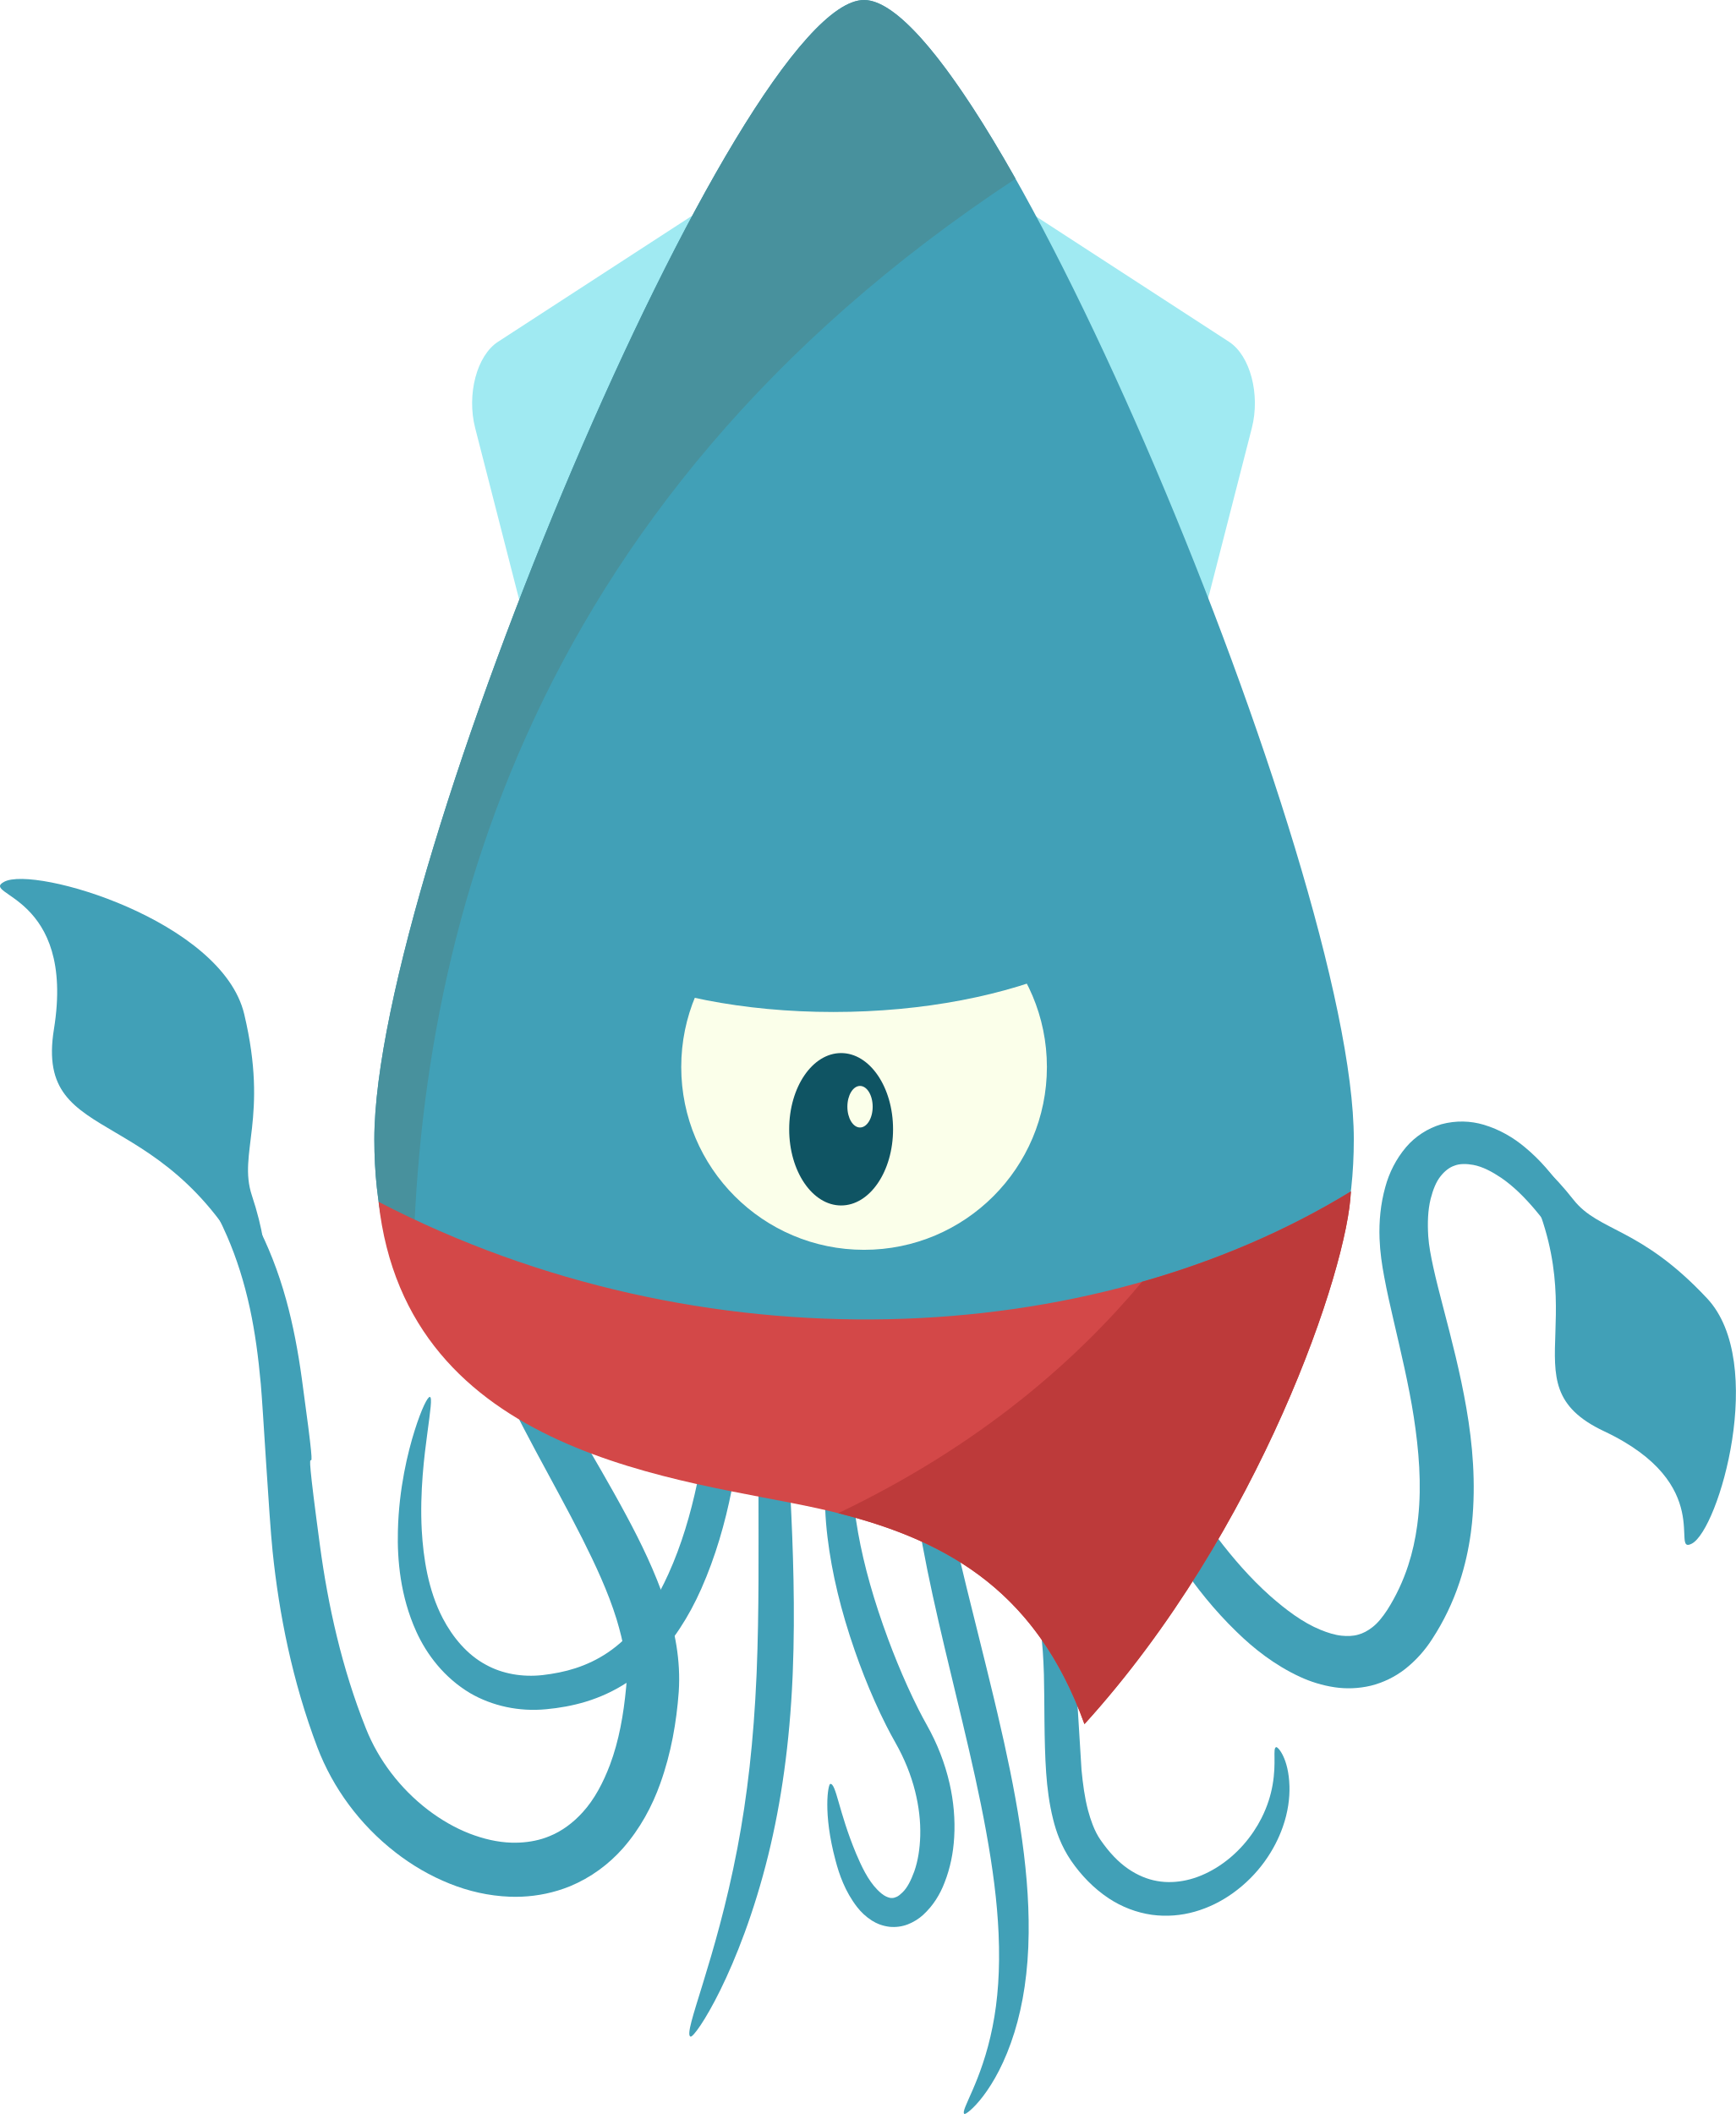
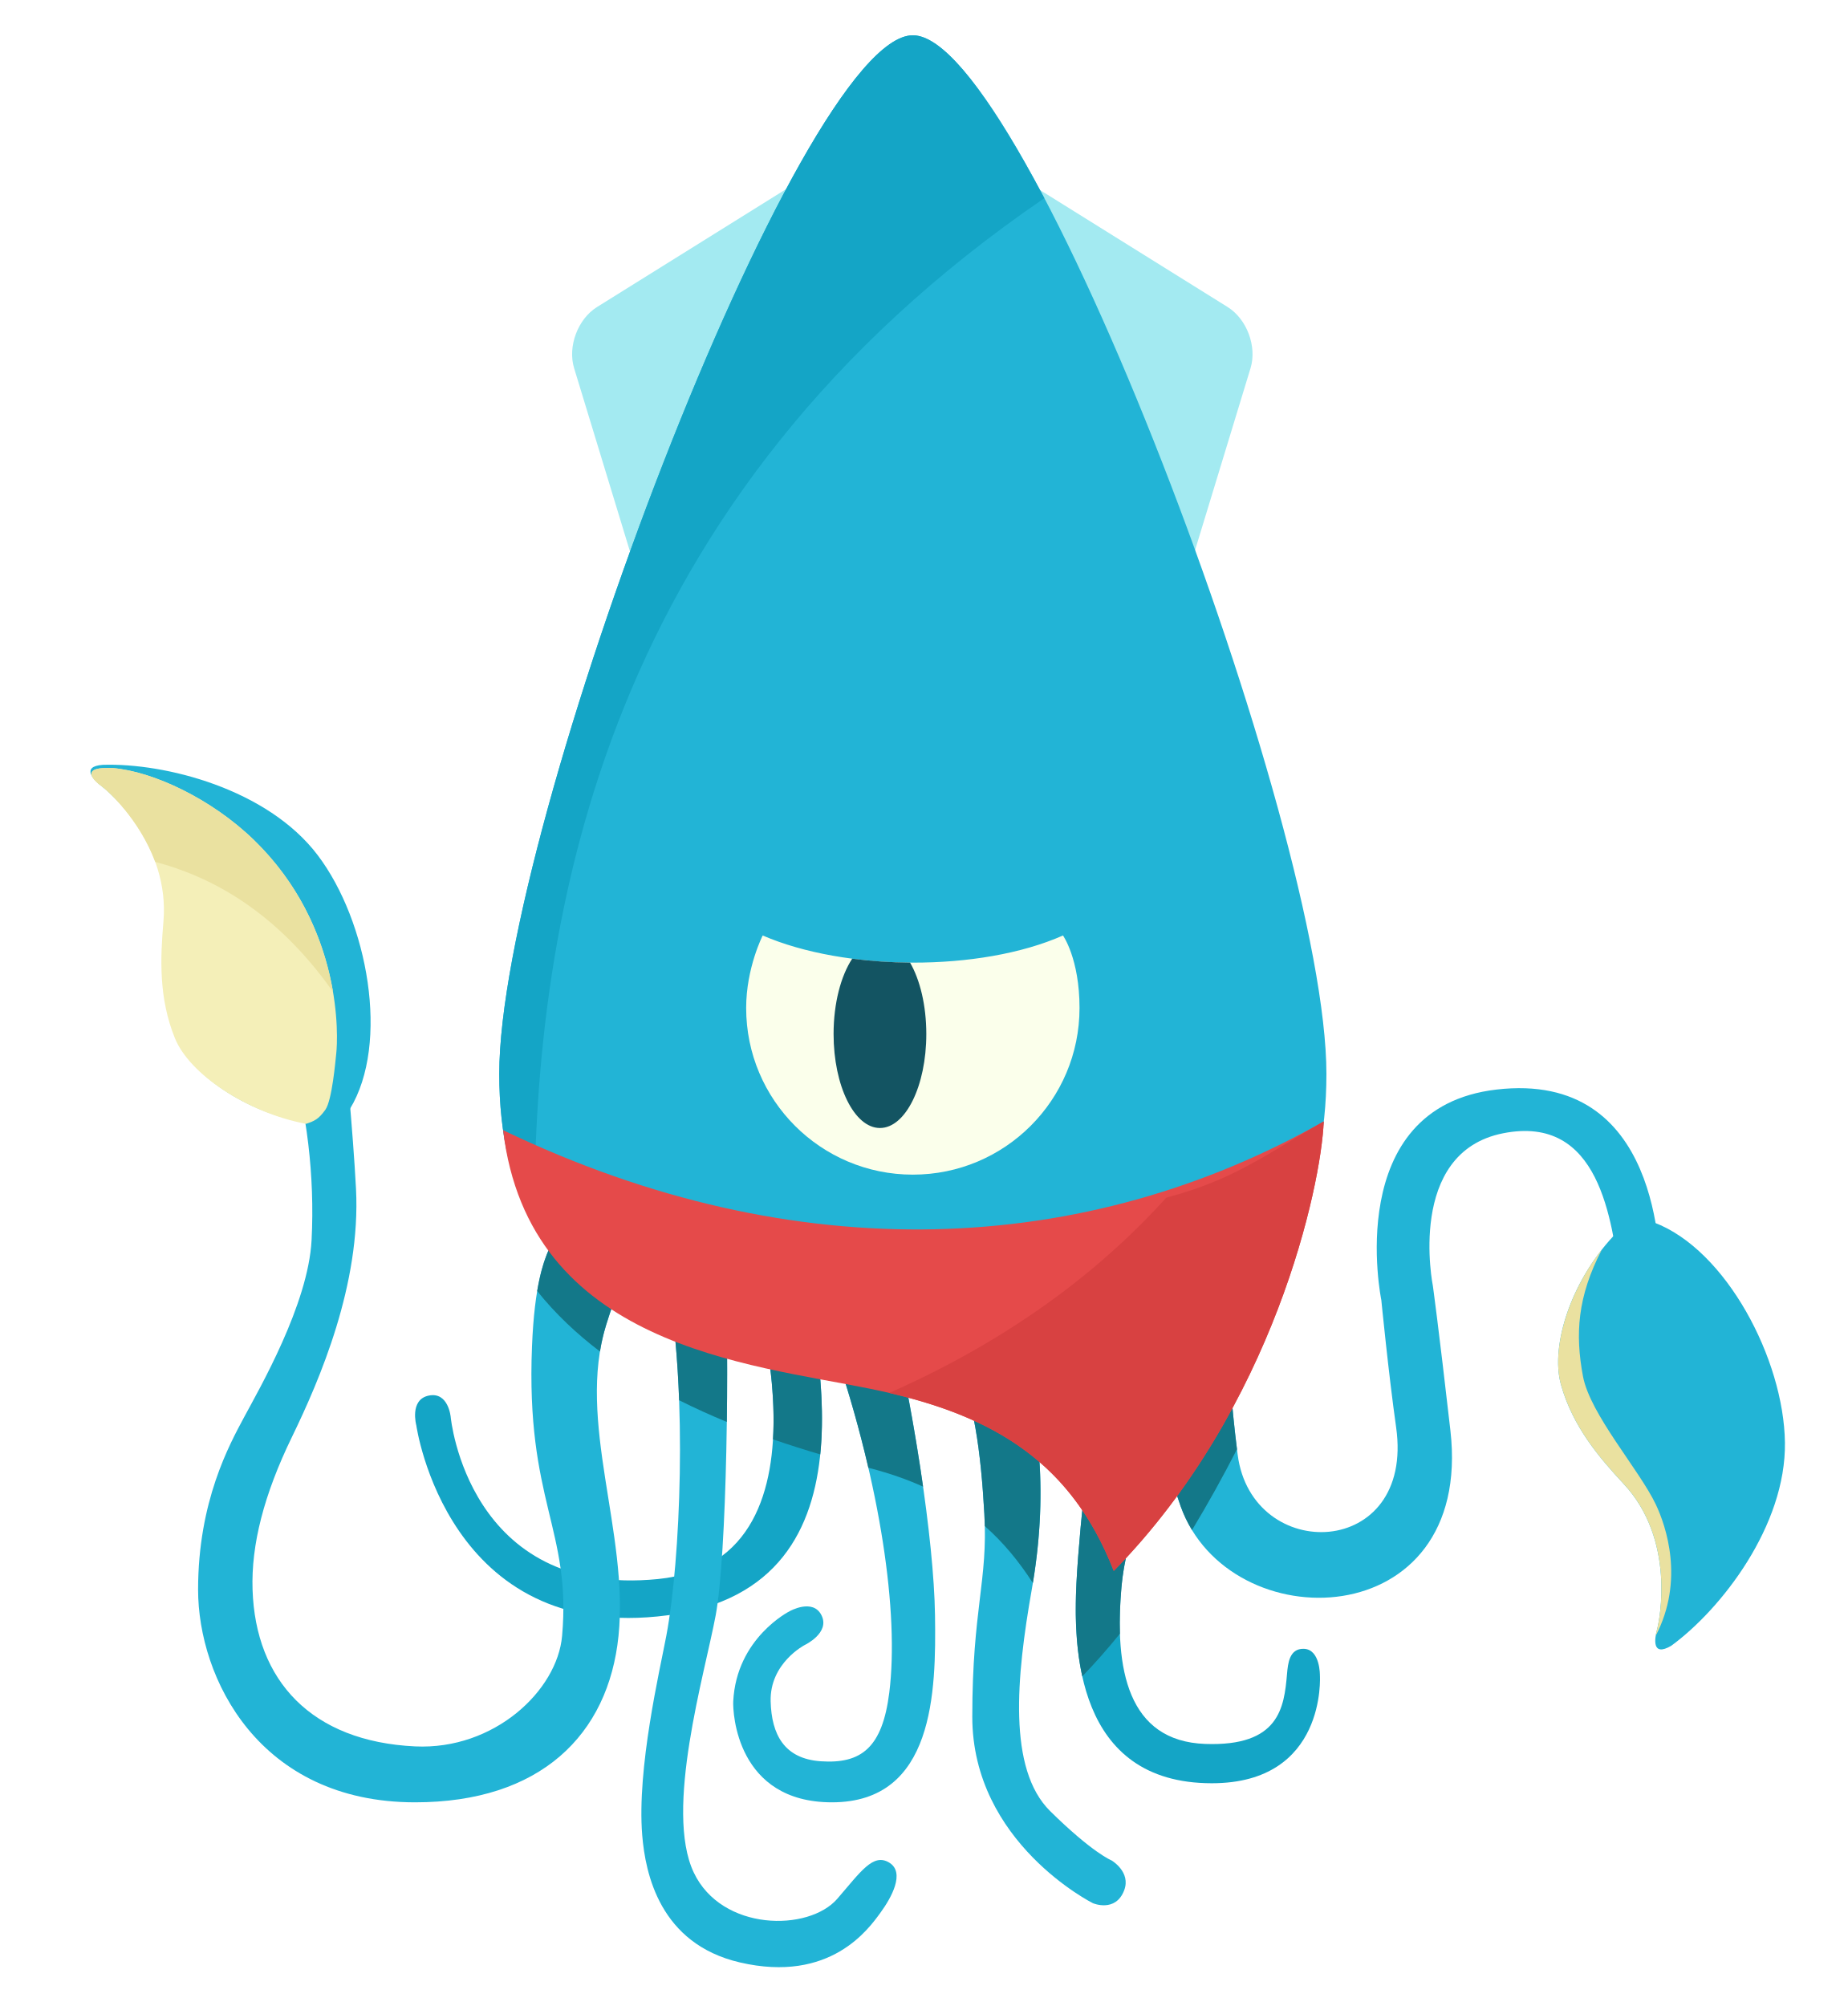
- <svg xmlns="http://www.w3.org/2000/svg" version="1.1" id="squid" x="0px" y="0px" width="271.527mm" height="330.661mm" viewBox="0 0 962.105 1171.635" enable-background="new 0 0 738.37 1059.259" xml:space="preserve">
-   <defs id="defs3579" />
-   <path style="fill:#41a0b7;fill-opacity:1;fill-rule:evenodd;stroke:none;stroke-width:1;stroke-linecap:butt;stroke-linejoin:miter;stroke-miterlimit:4;stroke-dasharray:none;stroke-opacity:1" d="m 402.847,591.426 c 1.917,-0.134 5.515,18.363 8.449,50.478 2.816,30.818 5.382,79.159 1.079,131.845 -2.592,32.618 -7.86,70.998 -23.696,106.791 -1.718,3.875 -3.6,7.738 -5.668,11.55 -3.829,7.058 -8.222,13.806 -13.287,20.086 -6.287,7.786 -13.66,14.657 -21.997,20.172 -7.257,4.769 -15.07,8.35 -23.069,10.78 -7.361,2.225 -14.745,3.51 -21.904,4.172 -15.024,1.465 -29.88,-1.759 -42.268,-8.95 -14.24,-8.524 -24.006,-21.324 -29.828,-34.221 -8.776,-19.439 -10.548,-39.584 -10.129,-55.712 0.556,-23.583 5.529,-43.642 9.269,-55.534 3.953,-12.567 7.356,-18.981 8.476,-18.663 1.312,0.373 0.264,7.462 -1.444,20.234 -1.571,11.756 -4.254,32.169 -3.072,53.776 0.857,14.958 3.481,33.075 11.684,48.751 5.352,10.211 13.396,20.123 23.955,25.714 8.973,4.966 20.166,6.945 31.384,5.675 6.163,-0.727 12.286,-1.89 18.087,-3.777 6.284,-2.031 12.379,-4.92 17.93,-8.672 6.425,-4.306 12.249,-9.874 17.403,-16.268 4.19,-5.19 7.887,-10.935 11.211,-17.089 1.795,-3.323 3.464,-6.732 5.027,-10.187 14.578,-32.145 20.038,-68.65 23.647,-100.388 5.604,-50.27 5.85,-99.77 6.088,-129.618 0.255,-32.017 0.489,-50.79 2.673,-50.943 z" id="path4467" />
-   <ellipse style="opacity:1;fill:#fbffea;fill-opacity:1;fill-rule:nonzero;stroke:none;stroke-width:1;stroke-linecap:butt;stroke-linejoin:miter;stroke-miterlimit:4;stroke-dasharray:none;stroke-opacity:1" id="path4521" cx="484.093" cy="595.346" rx="143.829" ry="132.859" />
-   <path style="fill:#41a0b7;fill-opacity:1;fill-rule:evenodd;stroke:none;stroke-width:1;stroke-linecap:butt;stroke-linejoin:miter;stroke-miterlimit:4;stroke-dasharray:none;stroke-opacity:1" d="m 360.31,581.632 c 0.531,1.356 -5.128,4.672 -15.527,10.828 -9.184,5.436 -26.725,15.705 -41.13,29.772 -5.507,5.359 -11.044,11.694 -15.503,18.929 -3.515,5.687 -6.499,12.087 -8.433,18.976 -1.724,6.078 -2.661,12.636 -2.763,19.494 -0.103,6.594 0.609,13.438 1.986,20.528 2.772,14.433 8.264,28.778 15.476,44.306 7.257,15.519 15.697,30.543 25.26,47.153 8.551,14.825 18.566,31.711 27.463,48.334 7.952,14.797 15.898,31.021 21.797,48.639 5.038,14.721 8.442,31.431 7.237,49.157 -1.223,16.5 -4.145,33.753 -10.214,50.665 -4.451,12.524 -11.118,25.016 -20.734,35.978 -7.857,8.884 -17.792,16.232 -29.292,21.016 -2.227,0.903 -4.486,1.7 -6.768,2.393 -8.768,2.659 -17.804,3.747 -26.662,3.409 -11.686,-0.457 -22.878,-3.072 -33.123,-7.173 -11.068,-4.406 -21.207,-10.389 -30.226,-17.418 -19.78,-15.351 -34.672,-35.71 -43.231,-58.113 -13.96,-36.85 -21.28,-74.157 -24.844,-108.736 0,0 0,-4e-5 0,-4e-5 -1.993,-19.285 -5.326,-79.36 -6.539,-92.759 -1.365,-15.011 -3.196,-28.673 -6,-41.698 -3.177,-14.778 -7.441,-28.043 -12.588,-39.949 -6.788,-15.747 -15.132,-29.157 -22.889,-39.894 -20.944,-29.009 -37.621,-41.255 -35.391,-44.024 0.755,-0.938 20.363,7.556 45.793,35.561 9.476,10.444 19.732,23.994 28.493,40.684 6.602,12.606 12.27,26.828 16.641,42.678 3.838,13.924 6.594,28.46 8.728,44.035 12.478,90.78 -2.636,-1.801 10.01,92.255 0,0 0,3e-5 0,3e-5 4.419,32.788 12.051,67.715 25.499,101.388 6.863,17.277 18.884,33.205 34.427,45.084 7.097,5.395 14.855,9.936 23.056,13.114 7.579,2.914 15.475,4.799 23.212,5.008 5.772,0.164 11.566,-0.504 16.933,-2.133 1.398,-0.424 2.763,-0.912 4.088,-1.466 6.866,-2.748 13.163,-7.478 18.341,-13.197 6.564,-7.163 11.395,-16.431 15.144,-26.277 5.056,-13.438 7.59,-28.122 8.972,-42.862 1.281,-12.092 -1.436,-25.15 -5.286,-37.929 -4.736,-15.287 -11.772,-30.29 -19.019,-44.732 -8.04,-15.953 -17.647,-33.245 -25.756,-48.415 -9.134,-17.059 -17.394,-33.187 -24.473,-50.065 -7.108,-16.834 -12.429,-33.442 -14.881,-50.471 -1.204,-8.45 -1.56,-16.831 -0.961,-25.036 0.631,-8.575 2.38,-16.773 5.093,-24.369 3.095,-8.609 7.373,-16.253 12.212,-22.823 6.14,-8.315 13.143,-15.056 19.917,-20.441 17.997,-14.25 36.873,-22.017 47.651,-25.706 11.736,-4.017 18.352,-4.847 18.803,-3.696 z" id="path4427" />
-   <path style="fill:#41a0b7;fill-opacity:1;fill-rule:evenodd;stroke:none;stroke-width:1;stroke-linecap:butt;stroke-linejoin:miter;stroke-miterlimit:4;stroke-dasharray:none;stroke-opacity:1" d="m 624.728,699.502 c 1.41,0.9 -0.948,6.102 -2.078,15.954 -0.538,4.704 -0.724,10.065 -0.26,16.716 0.771,11.185 3.27,23.244 8.389,38.563 0,0 10e-6,10e-6 10e-6,10e-6 4.412,13.077 10.398,26.863 18.476,41.832 7.023,12.986 15.453,26.451 25.548,39.77 8.461,11.135 18.092,22.306 29.089,32.115 8.712,7.66 18.053,14.804 28.064,18.867 3.97,1.62 7.884,2.842 11.578,3.223 3.243,0.336 6.409,0.234 9.102,-0.549 2.702,-0.688 5.434,-2.152 7.908,-4.084 2.997,-2.278 5.688,-5.638 8.264,-9.553 4.859,-7.604 8.803,-15.977 11.686,-24.829 2.302,-7.039 3.926,-14.442 4.964,-22.083 0.199,-1.464 0.376,-2.932 0.531,-4.403 1.994,-18.391 0.385,-37.419 -2.45,-55.864 -2.777,-17.828 -7.22,-36.293 -11.23,-53.641 -1.836,-7.903 -3.62,-15.721 -5.12,-23.808 -1.274,-6.726 -2.326,-13.776 -2.598,-21.256 -0.355,-9.532 0.556,-19.229 3.21,-28.693 2.121,-7.792 5.9,-15.414 11.529,-22.048 5.118,-5.956 11.863,-10.341 19.481,-12.632 8.291,-2.247 16.37,-1.851 23.393,0.224 9.141,2.701 16.71,7.321 22.751,12.348 8.804,7.234 15.611,15.501 20.92,23.29 15.327,22.492 22.872,45.451 26.322,58.953 3.711,14.527 4.016,22.769 2.434,23.255 -1.838,0.565 -5.498,-6.666 -12.061,-19.663 -5.872,-11.63 -16.533,-33.052 -31.825,-51.103 -5.366,-6.329 -11.619,-12.766 -18.764,-17.647 -4.944,-3.315 -10.245,-6.176 -15.465,-7.141 -3.792,-0.687 -7.669,-0.732 -10.573,0.491 -2.697,0.906 -5.341,3.04 -7.454,5.702 -2.58,3.149 -4.284,7.594 -5.591,12.663 -1.539,6.266 -1.777,13.233 -1.314,20.705 0.343,5.291 1.452,10.9 2.776,17.088 1.598,7.308 3.515,14.646 5.552,22.484 4.491,17.203 9.439,36.168 12.793,55.638 3.481,19.986 5.339,41.594 3.122,63.756 -0.182,1.776 -0.392,3.555 -0.633,5.336 -1.258,9.293 -3.319,18.473 -6.262,27.397 -3.724,11.252 -8.862,21.887 -15.228,31.611 -3.889,6.065 -8.905,11.814 -15.163,16.694 -5.491,4.229 -11.864,7.346 -18.778,9.082 -6.864,1.626 -13.664,1.816 -20.035,0.872 -7.026,-1.046 -13.458,-3.123 -19.201,-5.766 -14.096,-6.516 -25.67,-15.681 -35.185,-24.997 -12.284,-11.874 -22.485,-24.765 -31.022,-37.361 -10.236,-15.064 -18.44,-30.164 -24.955,-44.634 -7.495,-16.61 -12.668,-32.212 -15.949,-46.816 0,0 0,-2e-5 0,-2e-5 -3.844,-16.915 -4.73,-31.265 -3.488,-43.645 0.75,-7.462 2.331,-13.645 4.279,-18.634 4.235,-10.868 9.523,-14.418 10.523,-13.779 z" id="path4431" />
-   <path style="fill:#41a0b7;fill-opacity:1;fill-rule:evenodd;stroke:none;stroke-width:1;stroke-linecap:butt;stroke-linejoin:miter;stroke-miterlimit:4;stroke-dasharray:none;stroke-opacity:1" d="m 427.528,717.702 c 1.935,0.015 3.568,11.324 5.271,30.842 1.534,17.58 3.708,49.242 5.275,80.426 1.429,28.343 2.704,63.164 1.298,98.014 -0.036,0.903 -0.074,1.805 -0.114,2.705 -1.613,36.484 -6.248,69.138 -13.472,98.485 -15.905,64.472 -40.695,101.676 -43.11,100.574 -4.343,-1.982 14.042,-41.804 25.986,-104.328 5.509,-28.757 9.061,-59.939 10.617,-95.608 0.038,-0.878 0.075,-1.757 0.111,-2.638 1.345,-33.014 0.981,-69.365 0.995,-96.762 0.01,-34.203 0.536,-60.062 1.949,-80.77 1.341,-19.658 3.293,-30.955 5.195,-30.94 z" id="path4443" />
-   <path style="fill:#41a0b7;fill-opacity:1;fill-rule:evenodd;stroke:none;stroke-width:1;stroke-linecap:butt;stroke-linejoin:miter;stroke-miterlimit:4;stroke-dasharray:none;stroke-opacity:1" d="m 498.59,765.299 c 0.232,0.84 -1.57,1.998 -4.634,4.135 -2.877,2.006 -7.568,5.376 -11.277,10.374 -3.481,4.571 -6.242,10.483 -8.097,18.217 0,0 0,10e-6 0,10e-6 -1.663,7.032 -2.243,14.73 -2.043,23.756 0.216,8.7 1.27,17.781 3.054,27.755 1e-5,0 1e-5,2e-5 1e-5,2e-5 3.323,18.539 8.805,37.723 16.565,58.719 3.24,8.741 6.834,17.59 10.84,26.436 1.923,4.24 3.926,8.472 6.039,12.642 1.507,2.974 3.053,5.885 4.653,8.729 5.804,10.309 10.028,21.208 12.57,32.294 2.303,10.03 3.168,20.13 2.579,29.963 -0.496,8.664 -2.213,17.132 -5.334,25.046 -2.461,6.521 -6.315,12.813 -11.878,17.919 -2.373,2.158 -5.243,3.979 -8.532,5.266 -3.182,1.217 -6.607,1.67 -10.038,1.343 -3.769,-0.443 -7.073,-1.701 -9.799,-3.438 -3.457,-2.206 -6.141,-4.84 -8.204,-7.492 -6.714,-8.644 -9.992,-18.255 -11.955,-25.776 -7.124,-26.398 -4.115,-42.353 -2.955,-42.5 3.291,-0.416 4.571,15.205 14.34,38.646 2.823,6.625 6.452,14.618 11.778,20.005 1.579,1.59 3.185,2.98 4.799,3.731 1.196,0.549 2.363,0.921 3.281,0.856 0.8,0.014 1.733,-0.24 2.607,-0.654 1.002,-0.439 2.051,-1.303 3.167,-2.385 2.848,-2.703 4.819,-6.874 6.641,-11.791 2.068,-5.944 3.054,-12.557 3.271,-19.628 0.218,-7.975 -0.748,-16.25 -2.816,-24.574 -2.285,-9.177 -5.967,-18.286 -10.914,-27.004 -1.773,-3.125 -3.469,-6.297 -5.1,-9.512 -2.288,-4.51 -4.412,-9.032 -6.405,-13.519 -4.175,-9.389 -7.833,-18.762 -11.04,-28.007 -7.671,-22.049 -12.696,-42.836 -15.11,-62.791 0,0 0,-10e-6 0,-10e-6 -1.307,-10.771 -1.732,-20.89 -1.173,-30.561 0.554,-10.006 2.254,-19.015 5.182,-27.099 0,0 0,-10e-6 0,-10e-6 3.233,-9.017 8.069,-15.953 13.364,-20.803 12.808,-11.529 22.518,-8.491 22.571,-8.3 z" id="path4447" />
-   <path style="fill:#41a0b7;fill-opacity:1;fill-rule:evenodd;stroke:none;stroke-width:1;stroke-linecap:butt;stroke-linejoin:miter;stroke-miterlimit:4;stroke-dasharray:none;stroke-opacity:1" d="m 514.977,710.661 c 2.559,0.611 -1.35,21.606 0.914,56.224 1.145,17.403 3.59,36.032 7.917,58.854 0,0 0,2e-5 0,2e-5 7.451,39.284 15.474,67.304 26.915,114.987 0.722,3.007 1.432,6.001 2.131,8.988 5.05,21.534 9.317,41.767 12.444,61.975 3.305,21.299 5.019,40.846 4.82,59.617 -0.209,21.368 -3.089,39.538 -7.88,55.038 -10.299,33.258 -26.695,46.02 -27.741,45.259 -2.519,-1.833 9.462,-17.324 15.622,-48.357 2.947,-14.792 4.209,-31.482 3.328,-51.67 -0.789,-17.753 -3.193,-36.097 -6.941,-56.725 -3.574,-19.621 -8.004,-39.089 -13.101,-60.545 -0.704,-2.956 -1.414,-5.921 -2.131,-8.908 -10.726,-44.631 -19.241,-79.07 -24.52,-116.857 0,0 0,-10e-6 0,-10e-6 -3.279,-23.457 -4.446,-43.474 -3.865,-61.451 1.169,-36.686 9.987,-56.93 12.09,-56.427 z" id="path4451" />
-   <path style="fill:#41a0b7;fill-opacity:1;fill-rule:evenodd;stroke:none;stroke-width:1;stroke-linecap:butt;stroke-linejoin:miter;stroke-miterlimit:4;stroke-dasharray:none;stroke-opacity:1" d="m 541.493,851.441 c 0.093,-0.439 10.207,-3.877 25.297,6.166 5.914,4.008 11.813,10.048 16.401,18.303 3.955,7.107 6.855,15.145 8.902,24.125 1.977,8.567 3.187,17.421 4.02,26.953 0,0 0,1e-5 0,1e-5 -0.168,-1.898 3.335,54.31 3.294,53.878 0.735,7.651 1.723,15.332 3.627,22.527 0.756,2.773 1.603,5.483 2.603,8.039 1.22,3.119 2.65,5.964 4.397,8.438 4.518,6.496 9.591,12.07 15.387,15.991 4.942,3.384 10.402,5.7 15.855,6.644 5.389,0.986 11.022,0.698 16.298,-0.467 5.77,-1.271 11.256,-3.696 16.158,-6.66 12.093,-7.346 20.436,-17.896 25.401,-27.678 3.351,-6.62 5.2,-12.876 6.163,-18.367 2.259,-12.8 -0.045,-20.349 1.973,-21.022 0.978,-0.326 6.956,6.182 7.39,21.631 0.179,6.512 -0.76,14.319 -3.738,22.723 -4.381,12.406 -13.187,26.306 -27.878,36.74 -5.993,4.269 -13.042,7.889 -20.982,10.134 -7.336,2.069 -15.415,2.82 -23.683,1.693 -8.391,-1.198 -16.559,-4.296 -23.848,-9.097 -8.347,-5.544 -15.322,-12.777 -20.918,-20.919 -2.694,-3.955 -4.853,-8.12 -6.571,-12.381 -1.409,-3.495 -2.502,-7.008 -3.349,-10.458 -2.237,-8.877 -3.296,-17.65 -3.877,-25.887 -1.247,-17.288 -0.842,-40.84 -1.246,-54.453 0,0 0,-10e-6 0,-10e-6 -0.283,-9.174 -0.777,-17.263 -1.908,-25.069 -1.208,-8.164 -2.84,-15.048 -5.393,-21.204 -2.902,-7.01 -6.638,-12.387 -10.707,-16.386 -10.382,-10.42 -19.68,-11.039 -19.07,-13.935 z" id="path4459" />
-   <path style="opacity:1;fill:#41a0b7;fill-opacity:1;fill-rule:nonzero;stroke:none;stroke-width:1000;stroke-linecap:butt;stroke-linejoin:miter;stroke-miterlimit:4;stroke-dasharray:none;stroke-opacity:1" d="m 135.36,562.082 c 13.708,57.795 -3.621,76.815 4.244,100.473 12.479,37.535 6.402,55.855 4.748,52.27 C 119.425,660.784 88.03,641.851 64.257,627.841 40.484,613.831 24.333,604.744 29.893,570.394 41.999,495.603 -11.581,496.198 2.322,488.705 19.131,479.646 123.091,510.354 135.36,562.082 Z" id="path4485" />
-   <g id="wings_1_" transform="matrix(0.9218482,0,0,1.467159,142.0774,-89.97801)">
+ <svg xmlns="http://www.w3.org/2000/svg" version="1.1" id="squid" x="0px" y="0px" width="1123.404px" height="1219.571px" viewBox="0 0 1123.404 1219.571" enable-background="new 0 0 1123.404 1219.571" xml:space="preserve">
+   <g id="tentacles">
+     <path fill="#14A5C6" d="M485.093,751.076c8.667,57.334,54.667,213.261-79.333,230.964S253.093,866.557,253.093,866.557   s-4.3-15.654,7.551-18.092c12.032-2.475,13.36,13.088,13.36,13.088s10.362,110.03,126.059,98.443s53.554-194.903,53.554-194.903   L485.093,751.076z" />
+     <path fill="#22B4D6" d="M540.617,795.076c14.333,59.332,27.142,140.595,27.809,186.964s-0.389,113.702-62.667,113.702   c-58,0-60.331-54.703-60-61.333c1.93-38.654,34.258-54.839,34.258-54.839s14.159-8.063,19.409,2.47   c5.333,10.702-10.154,18.035-10.154,18.035s-21.408,10.995-20.765,34.333c0.551,20,8.155,34.833,30.444,36.377   c24.751,1.715,37.476-8.377,41.667-41.709c6.119-48.664-5.667-126.667-32.584-206.667   C529.092,780.409,540.617,795.076,540.617,795.076z" />
+     <path fill="#22B4D6" d="M617.169,805.74c14.591,53.336,20.591,100.999,10.065,160.706c-9.351,53.045-14.695,109.074,11.191,134.627   c25.75,25.418,37.333,30,37.333,30s11.94,6.975,7.667,18.168c-5.25,13.75-19,7.832-19,7.832s-73.333-36.665-73.333-113.332   c0-65.541,9.59-82.708,7.333-123.333c-2-36-6.373-73.063-18.651-92.637C604.163,806.865,617.169,805.74,617.169,805.74z" />
+     <path fill="#22B4D6" d="M440.426,755.075c3.459,71.532,1.333,191.264-5.333,226.965s-31.333,118.367-13.333,156.368   c17.001,35.893,69.875,36.05,87.242,16c14.282-16.488,21.807-28,31.616-22s1.333,21.333-5.524,30.666s-30.188,42.842-85.333,30   c-48.667-11.333-57.425-54.049-59.333-77.333c-3.333-40.667,10.737-100.476,14.667-121.333   c8.667-46.001,12.667-145.999,1.333-211.333C426.426,745.075,440.426,755.075,440.426,755.075z" />
+     <path fill="#14A5C6" d="M710.373,873.742c-6.97,19.165-25.434,54.896-28.613,91.332c-4.334,49.666,3.768,93.477,50.959,95.173   c44.935,1.615,47.957-22.006,49.707-42.506c0.565-6.626,1.5-15.5,10.12-15.33c10.181,0.201,9.88,16.33,9.88,16.33   s4.189,65.407-65.707,65.408c-82.791,0.001-84.293-82.264-82.293-121.908s10.812-109.077,10.812-109.077L710.373,873.742z" />
+     <path fill="#22B4D6" d="M411.672,726.767c-9.023,22.265-24.632,18.487-43.246,78.973c-18,58.491,14,126.001,7.594,188.788   c-6.16,60.376-47.687,101.214-123.687,101.214c-94.907,0-131.907-75.591-131.907-129.296s19-88.08,28-104.893s39-68.523,41-107.668   s-3-78.748-13-112.446c28.399-13.748,33-7.125,33-7.125s5.191,53.459,7,88.427c3,58-22,116.002-39,151.001   s-24.773,65.422-23.887,92.704c1.8,55.415,35.887,92.295,98.794,95.295c48.049,2.291,86.455-33.852,89.391-67.213   c5.702-64.787-22.155-81.781-18.298-176.102c3-73.353,21.561-64.818,26-91.686S411.672,726.767,411.672,726.767z" />
+     <path fill="#22B4D6" d="M1009.76,779.742c-0.667-16,0-129.001-100.001-117.334c-94.178,10.987-70,128-70,128s4.416,44.964,9,77.334   c11.385,80.398-87.666,83.333-96.333,16.667c-7.743-59.562-6-102.001-6-102.001l-58,14.667c0,0,14.531,77.307,29.333,118.678   c29.334,81.989,178.254,78.747,164-46.011c-7.321-64.08-10.666-88-10.666-88s-16.361-81.061,42.667-92.75   c58.894-11.663,66,52.75,71.333,90.083C998.426,795.075,1009.76,779.742,1009.76,779.742z" />
+   </g>
+   <g id="left">
+     <path fill="#22B4D6" d="M212.68,674.281c24.412-39.967,10.988-114.073-19.532-154.359c-30.52-40.285-92.78-56.156-130.624-54.935   c-13.661,0.941-5.493,9.461-0.61,13.123c4.883,3.662,42.422,36.013,38.455,82.098c-1.914,22.226-2.972,46.615,7.02,71.11   c9.461,23.196,45.475,47.306,84.54,52.188C203.191,660.936,212.68,674.281,212.68,674.281z" />
+     <path fill="#F4EFB8" d="M68.522,466.946c-2.053-0.028-4.065-0.022-5.999,0.041c-12.098,0.754-5.493,7.461-0.61,11.123   c4.883,3.662,41.422,36.013,37.455,82.098c-1.914,22.226-2.972,46.615,7.02,71.11c8.697,21.322,42.747,44.84,79.648,51.938   c4.904-1.611,7.631-2.747,11.76-8.568s6.145-29.915,6.629-34.279c1-9,4.5-76.667-50-129.667   C128.607,485.633,93.052,469.002,68.522,466.946z" />
+     <path fill="#EAE1A0" d="M202.444,602.974c-4.458-26.253-16.6-61.68-48.019-92.233c-25.818-25.107-61.374-41.738-85.903-43.794   c-2.053-0.028-4.067-0.056-5.999,0.041c-11.348,0.566-6.859,6.754-0.61,11.123c3.551,2.482,22.61,19.716,32.461,45.873   C127.2,532.714,167.081,552.856,202.444,602.974z" />
+   </g>
+   <g id="right">
+     <path fill="#22B4D6" d="M1005.566,743.235c43.834,16.49,78.841,83.173,79.563,133.709c0.723,50.535-38.599,101.35-69.186,123.669   c-11.712,6.817-10.149-4.08-8.554-9.971c1.598-5.893,11.289-54.489-20.19-88.381c-15.181-16.345-31.02-34.923-38.213-60.38   c-6.811-24.108,6.749-65.271,34.543-93.153C1006.295,759.592,1005.566,743.235,1005.566,743.235z" />
+     <path fill="#EAE1A0" d="M1006.561,994.489c17.64-33.712,6.248-66.812,0.084-79.812c-9.995-21.079-39.939-54.743-44.29-77.908   c-4.808-25.605-3.421-48.455,11.475-77.072c-21.15,26.895-30.805,61.077-24.842,82.186c7.193,25.457,23.032,44.035,38.213,60.38   c31.479,33.892,21.788,82.488,20.19,88.381C1007.08,991.791,1006.771,993.128,1006.561,994.489z" />
+   </g>
+   <g id="wings">
    <g id="right_1_">
-       <path d="m 248.566,301.502 c -5.196,12.73 0.969,27.397 13.7,32.593 l 226.221,92.329 c 12.73,5.196 27.397,-0.969 32.594,-13.7 l 77.416,-189.685 c 5.195,-12.73 -0.97,-27.397 -13.7,-32.593 L 358.575,98.12 c -12.73,-5.196 -27.397,0.969 -32.593,13.7 l -77.416,189.682 z" id="path3522" style="fill:#a0eaf2" />
+       <path fill="#A3EAF1" d="M409.127,301.917c-5.723,12.503-1.195,29.194,10.06,37.092l231.584,162.503    c11.256,7.897,23.745,3.598,27.754-9.555l81.731-268.149c4.009-13.153-2.257-29.867-13.925-37.142L546.245,61.901    c-11.667-7.275-25.896-2.999-31.618,9.504L409.127,301.917z" />
    </g>
    <g id="left_1_">
-       <path d="m 481.498,301.503 c 5.195,12.73 -0.97,27.397 -13.7,32.593 l -226.221,92.329 c -12.73,5.196 -27.397,-0.969 -32.593,-13.7 L 131.568,223.04 c -5.196,-12.73 0.969,-27.397 13.7,-32.593 L 371.489,98.12 c 12.73,-5.196 27.397,0.969 32.593,13.7 l 77.416,189.683 z" id="path3525" style="fill:#a0eaf2" />
+       <path fill="#A3EAF1" d="M700.143,301.917c5.723,12.503,1.195,29.194-10.061,37.092L458.498,501.512    c-11.255,7.897-23.744,3.598-27.753-9.555l-81.731-268.149c-4.009-13.153,2.257-29.867,13.925-37.142L563.024,61.901    c11.668-7.275,25.896-2.999,31.618,9.504L700.143,301.917z" />
    </g>
  </g>
-   <g id="fingers" display="none" style="display:none" transform="translate(113.5495,-21.45506)">
-     <g display="inline" id="g3528" style="display:inline">
-       <path d="m 203.823,609.804 c 0,-11.462 0,-11.462 0,-11.462 2,-12.086 1.309,-23.673 -1.361,-25.748 -2.669,-2.075 -24.168,21.094 -47.8,51.488 L 42.957,767.762 c -23.632,30.395 -19.337,73.63 9.537,96.08 28.874,22.45 71.836,15.951 95.468,-14.443 l 56.932,-73.22 c 23.632,-30.394 25.85,-81.73 4.976,-114.081 -0.001,0 -6.047,-9.31 -6.047,-52.294 z" id="path3530" style="fill:#111a2c" />
-     </g>
-     <g display="inline" id="g3532" style="display:inline">
-       <path d="m 243.674,709.733 c -16.315,-23.879 -37.996,-13.038 -48.178,24.091 l -46.373,169.088 c -10.183,37.129 10.345,75.422 45.618,85.095 35.272,9.674 72.463,-12.789 82.646,-49.918 L 305.86,834.27 C 316.042,797.14 259.989,733.612 243.674,709.733 Z" id="path3534" style="fill:#111a2c" />
-     </g>
-     <g display="inline" id="g3536" style="display:inline">
-       <path d="m 366.347,772.741 c -24.094,0 -24.094,0 -24.094,0 -23.887,-9 -43.43,16.344 -43.43,54.844 l 0,140.156 c 0,38.5 29.925,70 66.5,70 36.575,0 66.5,-31.5 66.5,-70 l 0,-139.24 c 0,-38.5 -18.98,-63.761 -42.178,-55.761 0,10e-4 0,10e-4 -23.298,10e-4 z" id="path3538" style="fill:#111a2c" />
-     </g>
-     <g display="inline" id="g3540" style="display:inline">
-       <path d="m 536.542,731.188 c -9.212,-37.382 -30.104,-47.799 -46.43,-23.148 -16.326,24.651 -74.246,89.306 -65.035,126.688 l 25.45,103.281 c 9.212,37.382 45.804,60.807 81.316,52.057 35.513,-8.751 57.032,-46.496 47.82,-83.878 l -43.121,-175 z" id="path3542" style="fill:#111a2c" />
-     </g>
-     <g display="inline" id="g3544" style="display:inline">
-       <path d="m 581.353,647.493 c -29.016,-25.305 -52.53,-43.521 -52.53,-40.479 0,0 0,0 0,2.79 0,48.12 -12.463,64.887 -12.463,64.887 -22.949,30.912 -17.994,76.908 11.021,102.213 L 598.2,838.67 c 29.016,25.305 72.423,23.456 96.463,-4.109 24.04,-27.564 19.976,-70.821 -9.04,-96.126 l -104.27,-90.942 z" id="path3546" style="fill:#111a2c" />
-     </g>
+   <path id="shadow_1_" display="none" fill="#61D0D6" d="M377.096,315.945l35.762,117.33l95.847-21.688l61.464-321.154  c0,0-7.95-10.729-34.659-11.375l-115.793,72.203C402.523,198.434,388.204,259.296,377.096,315.945z" />
+   <path id="body_1_" fill="#22B4D6" d="M554.95,21.455c-68.81,0-251.429,481.522-251.429,631.428S422.12,831.312,554.95,831.312  c134.517,0,251.429-28.522,251.429-178.429S623.76,21.455,554.95,21.455z" />
+   <path id="highlight" fill="#14A5C6" d="M554.95,21.455c-68.81,0-251.429,481.522-251.429,631.428  c0,37.477,7.595,68.18,21.331,93.153c-1.005-193.066,44.055-443.833,310.042-625.54C602.759,60.241,574.618,21.455,554.95,21.455z" />
+   <circle id="little_circle_1_" display="none" fill="none" cx="554.95" cy="612.804" r="101.333" />
+   <circle id="big_circle" display="none" fill="none" cx="555.95" cy="609.804" r="162.445" />
+   <g id="shadow">
+     <path fill="#137889" d="M453.617,765.093c0,0,19.45,57.385,16.324,109.97c9.956,3.439,19.607,6.476,28.72,9.166   c4.76-47.082-8.025-99.442-12.977-129.432c-2.352-0.268-4.703-0.547-7.055-0.843L453.617,765.093z" />
+     <path fill="#137889" d="M364.736,821.657c0.874-5.371,2.078-10.681,3.689-15.917c14.03-45.59,26.352-54.672,35.434-65.913   c-17.971-4.562-35.858-9.958-53.577-16.228c-0.375,0.956-0.667,1.996-0.857,3.142c-3.603,21.805-16.506,20.295-22.845,58.16   C337.665,798.777,350.644,810.951,364.736,821.657z" />
+     <path fill="#137889" d="M440.426,755.075c0,0-14-10-34,28c3.519,20.284,5.559,43.91,6.44,68.224   c9.626,4.842,19.351,9.217,28.994,13.183C442.375,826.134,441.925,786.079,440.426,755.075z" />
+     <path fill="#137889" d="M688.426,797.075c0,0,7.03,37.396,16.291,74.088l-39.479-17.999c0,0-8.812,69.433-10.812,109.077   c-0.762,15.09-1.01,36.354,3.533,56.906c7.848-8.102,15.48-16.785,22.886-25.925c-0.3-8.98,0.069-18.452,0.915-28.148   c2.794-32.016,17.386-63.482,25.614-83.648c3.315,12.465,6.843,24.426,10.385,34.327c1.85,5.168,4.175,9.997,6.903,14.479   c9.755-16.097,18.888-32.624,27.342-49.133c-7.256-57.816-5.578-98.691-5.578-98.691L688.426,797.075z" />
+     <path fill="#137889" d="M540.617,795.076c0,0-11.524-14.667-32.584,27.333c7.983,23.727,14.624,47.27,19.873,69.931   c0.506,0.134,1.022,0.271,1.521,0.401c11.609,3.05,22.12,6.737,31.743,11.073C555.972,867.255,548.529,827.828,540.617,795.076z" />
+     <path fill="#137889" d="M627.915,962.414c9.559-57.83,3.515-104.546-10.746-156.674c0,0-13.006,1.125-37.395,22.031   c12.278,19.573,16.651,56.637,18.651,92.637c0.142,2.557,0.237,5.02,0.29,7.408C609.797,937.598,619.342,949.075,627.915,962.414z" />
  </g>
-   <path id="body_1_" d="m 478.896,-6.1035164e-5 c -68.81,0 -271.429,481.522 -271.429,631.428 0,149.906 121.522,191.429 271.429,191.429 149.905,0 271.429,-41.522 271.429,-191.429 0,-149.907 -202.619,-631.428 -271.429,-631.428 z m 0,692.682 c -55.964,0 -101.333,-45.368 -101.333,-101.333 0,-55.964 45.369,-101.333 101.333,-101.333 55.965,0 101.333,45.369 101.333,101.333 0,55.965 -45.368,101.333 -101.333,101.333 z" style="fill:#41a0b7;fill-opacity:1" />
-   <path id="highlight" d="m 478.896,-6.1035164e-5 c -68.81,0 -271.429,481.522 -271.429,631.428 0,37.477 7.595,68.18 21.331,93.153 -1.005,-193.066 57.573,-443.372 334.042,-625.54 -33.674,-59.69 -64.276,-99.041 -83.944,-99.041 z" style="fill:#48919d;fill-opacity:1" />
-   <circle id="little_circle_2_" display="none" cx="478.896" cy="591.349" r="101.333" style="display:none;fill:none" />
-   <circle id="big_circle" display="none" cx="479.896" cy="588.349" r="162.445" style="display:none;fill:none" />
-   <path id="shadow_1_" display="none" d="m 214.372,677.286 c 15.571,131.32 166.294,174.896 239,194 68.506,18 99.574,57.604 127,128 97.442,-99.312 162.47,-289.062 164,-328 -144.197,81.838 -351.053,91.884 -530,6 z" style="display:none" />
-   <path id="bandana_2_" d="m 209.8,666.079 c 15.571,141.862 169.47,153.575 243.124,169.826 68.954,15.215 120.689,43.608 148.115,119.655 97.442,-107.285 146.12,-253.172 147.65,-295.237 -144.196,88.408 -359.942,98.535 -538.889,5.756 z" style="fill:#d34848;fill-opacity:1" />
-   <path id="shading" d="m 632.995,710.379 c -36.596,43.771 -90.099,90.88 -168.432,128.27 63.141,15.87 110.617,45.206 136.476,116.911 97.442,-107.285 146.12,-253.172 147.65,-295.237 -34.886,21.388 -73.968,38.18 -115.694,50.056 z" style="fill:#bd3a3a;fill-opacity:1" />
-   <ellipse style="opacity:1;fill:#0f5463;fill-opacity:1;fill-rule:nonzero;stroke:none;stroke-width:1000;stroke-linecap:square;stroke-linejoin:miter;stroke-miterlimit:4;stroke-dasharray:none;stroke-opacity:1" id="path4391" cx="466.174" cy="625.871" rx="28.787" ry="42.232" />
-   <ellipse style="opacity:1;fill:#41a0b7;fill-opacity:1;fill-rule:nonzero;stroke:none;stroke-width:1000;stroke-linecap:square;stroke-linejoin:miter;stroke-miterlimit:4;stroke-dasharray:none;stroke-opacity:1" id="path4425" cx="493.287" cy="478.832" rx="181.639" ry="82.981" transform="matrix(1,-1.3071103e-4,-0.05590145,0.9984363,0,0)" />
-   <path id="path4566" d="m 946.16,719.631 c -37.193,-39.795 -59.96,-36.767 -74.099,-54.721 -22.432,-28.486 -39.245,-33.405 -37.325,-30.343 28.941,46.151 28.157,79.051 27.317,103.796 -0.84,24.745 -1.738,41.335 26.974,54.867 62.516,29.464 36.24,68.716 48.62,62.299 14.967,-7.759 41.801,-100.279 8.512,-135.896 z" style="opacity:1;fill:#41a0b7;fill-opacity:1;fill-rule:nonzero;stroke:none;stroke-width:1000;stroke-linecap:butt;stroke-linejoin:miter;stroke-miterlimit:4;stroke-dasharray:none;stroke-opacity:1" />
-   <ellipse style="opacity:1;fill:#fbffea;fill-opacity:1;fill-rule:nonzero;stroke:none;stroke-width:1;stroke-linecap:butt;stroke-linejoin:miter;stroke-miterlimit:4;stroke-dasharray:none;stroke-opacity:1" id="path4883" cx="476.652" cy="613.371" rx="7.01" ry="11.516" />
+   <path id="shadow_2_" display="none" d="M290.426,698.741c15.571,131.32,166.294,174.896,239,194c68.506,18,99.574,57.604,127,128  c97.442-99.312,162.47-289.062,164-328C676.229,774.579,469.373,784.625,290.426,698.741z" />
+   <path id="bandana_2_" fill="#E54A4A" d="M305.854,687.106c15.571,131.32,149.47,142.162,223.124,157.206  c68.954,14.084,120.689,40.367,148.115,110.763c97.442-99.312,126.12-234.358,127.65-273.297  C660.547,763.616,484.801,772.991,305.854,687.106z" />
+   <path id="shading" fill="#D84141" d="M709.049,728.114c-36.596,40.518-90.099,84.126-168.432,118.738  c63.141,14.691,110.617,41.847,136.476,108.223c97.442-99.312,126.12-234.358,127.65-273.297  C769.857,701.577,750.775,717.121,709.049,728.114z" />
+   <g id="eye">
+     <path fill="#FBFFEB" d="M463.675,568.741c0,0-10.058,19.667-10.058,44.063c0,55.965,45.369,101.333,101.333,101.333   c55.965,0,101.333-45.368,101.333-101.333c0-29.958-10.058-44.063-10.058-44.063C595.76,591.075,513.759,590.408,463.675,568.741z" />
+     <path fill="#135462" d="M553.263,585.221c-11.869-0.092-23.715-0.879-35.173-2.375c-6.874,10.42-11.323,27.053-11.323,45.793   c0,31.559,12.619,57.143,28.184,57.143s28.185-25.584,28.185-57.143C563.135,611.258,559.302,595.702,553.263,585.221z" />
+   </g>
+   <g id="star" display="none">
+     <polygon display="inline" fill="#FFD60D" points="751.571,780.238 716.31,768.285 686.475,790.556 686.945,753.327    656.545,731.833 692.096,720.776 703.145,685.222 724.646,715.618 761.875,715.137 739.61,744.98  " />
+     <circle display="inline" fill="#FFD60D" cx="703.274" cy="685.227" r="5.018" />
+     <circle display="inline" fill="#FFD60D" cx="761.644" cy="715.246" r="5.018" />
+     <circle display="inline" fill="#FFD60D" cx="751.638" cy="780.288" r="5.019" />
+     <circle display="inline" fill="#FFD60D" cx="686.597" cy="790.293" r="5.019" />
+     <circle display="inline" fill="#FFD60D" cx="656.578" cy="731.923" r="5.018" />
+   </g>
</svg>
